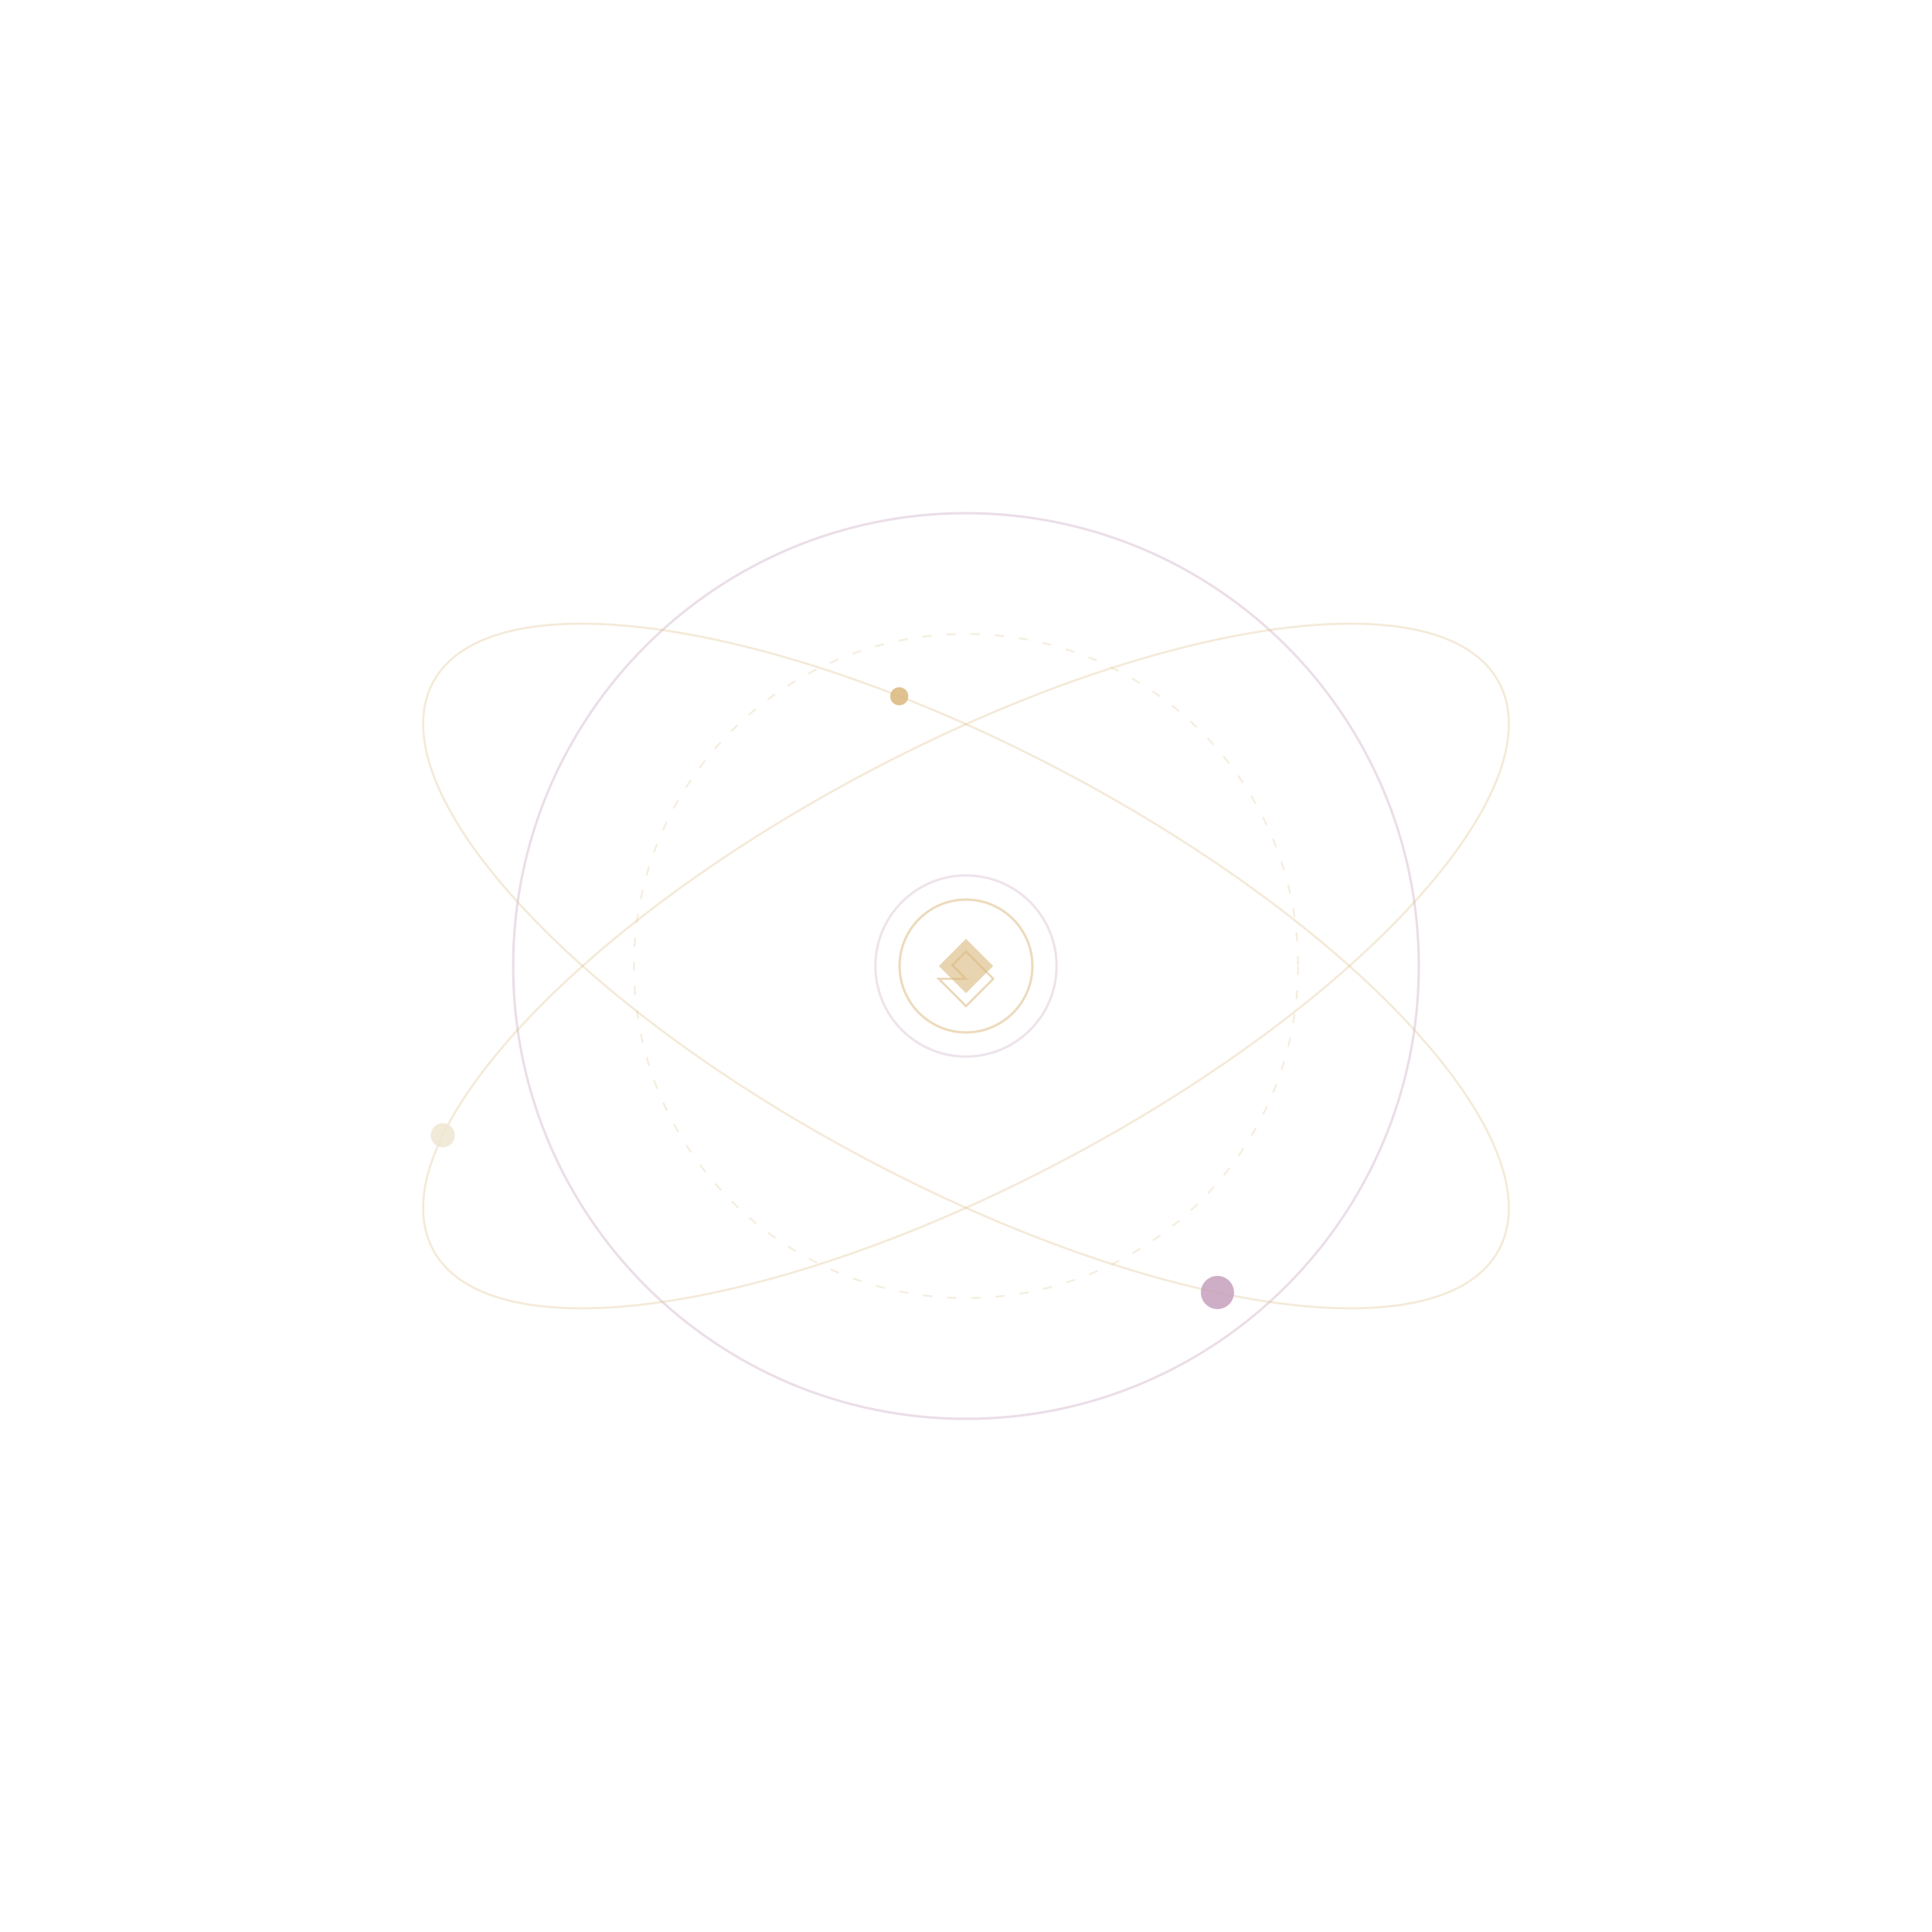
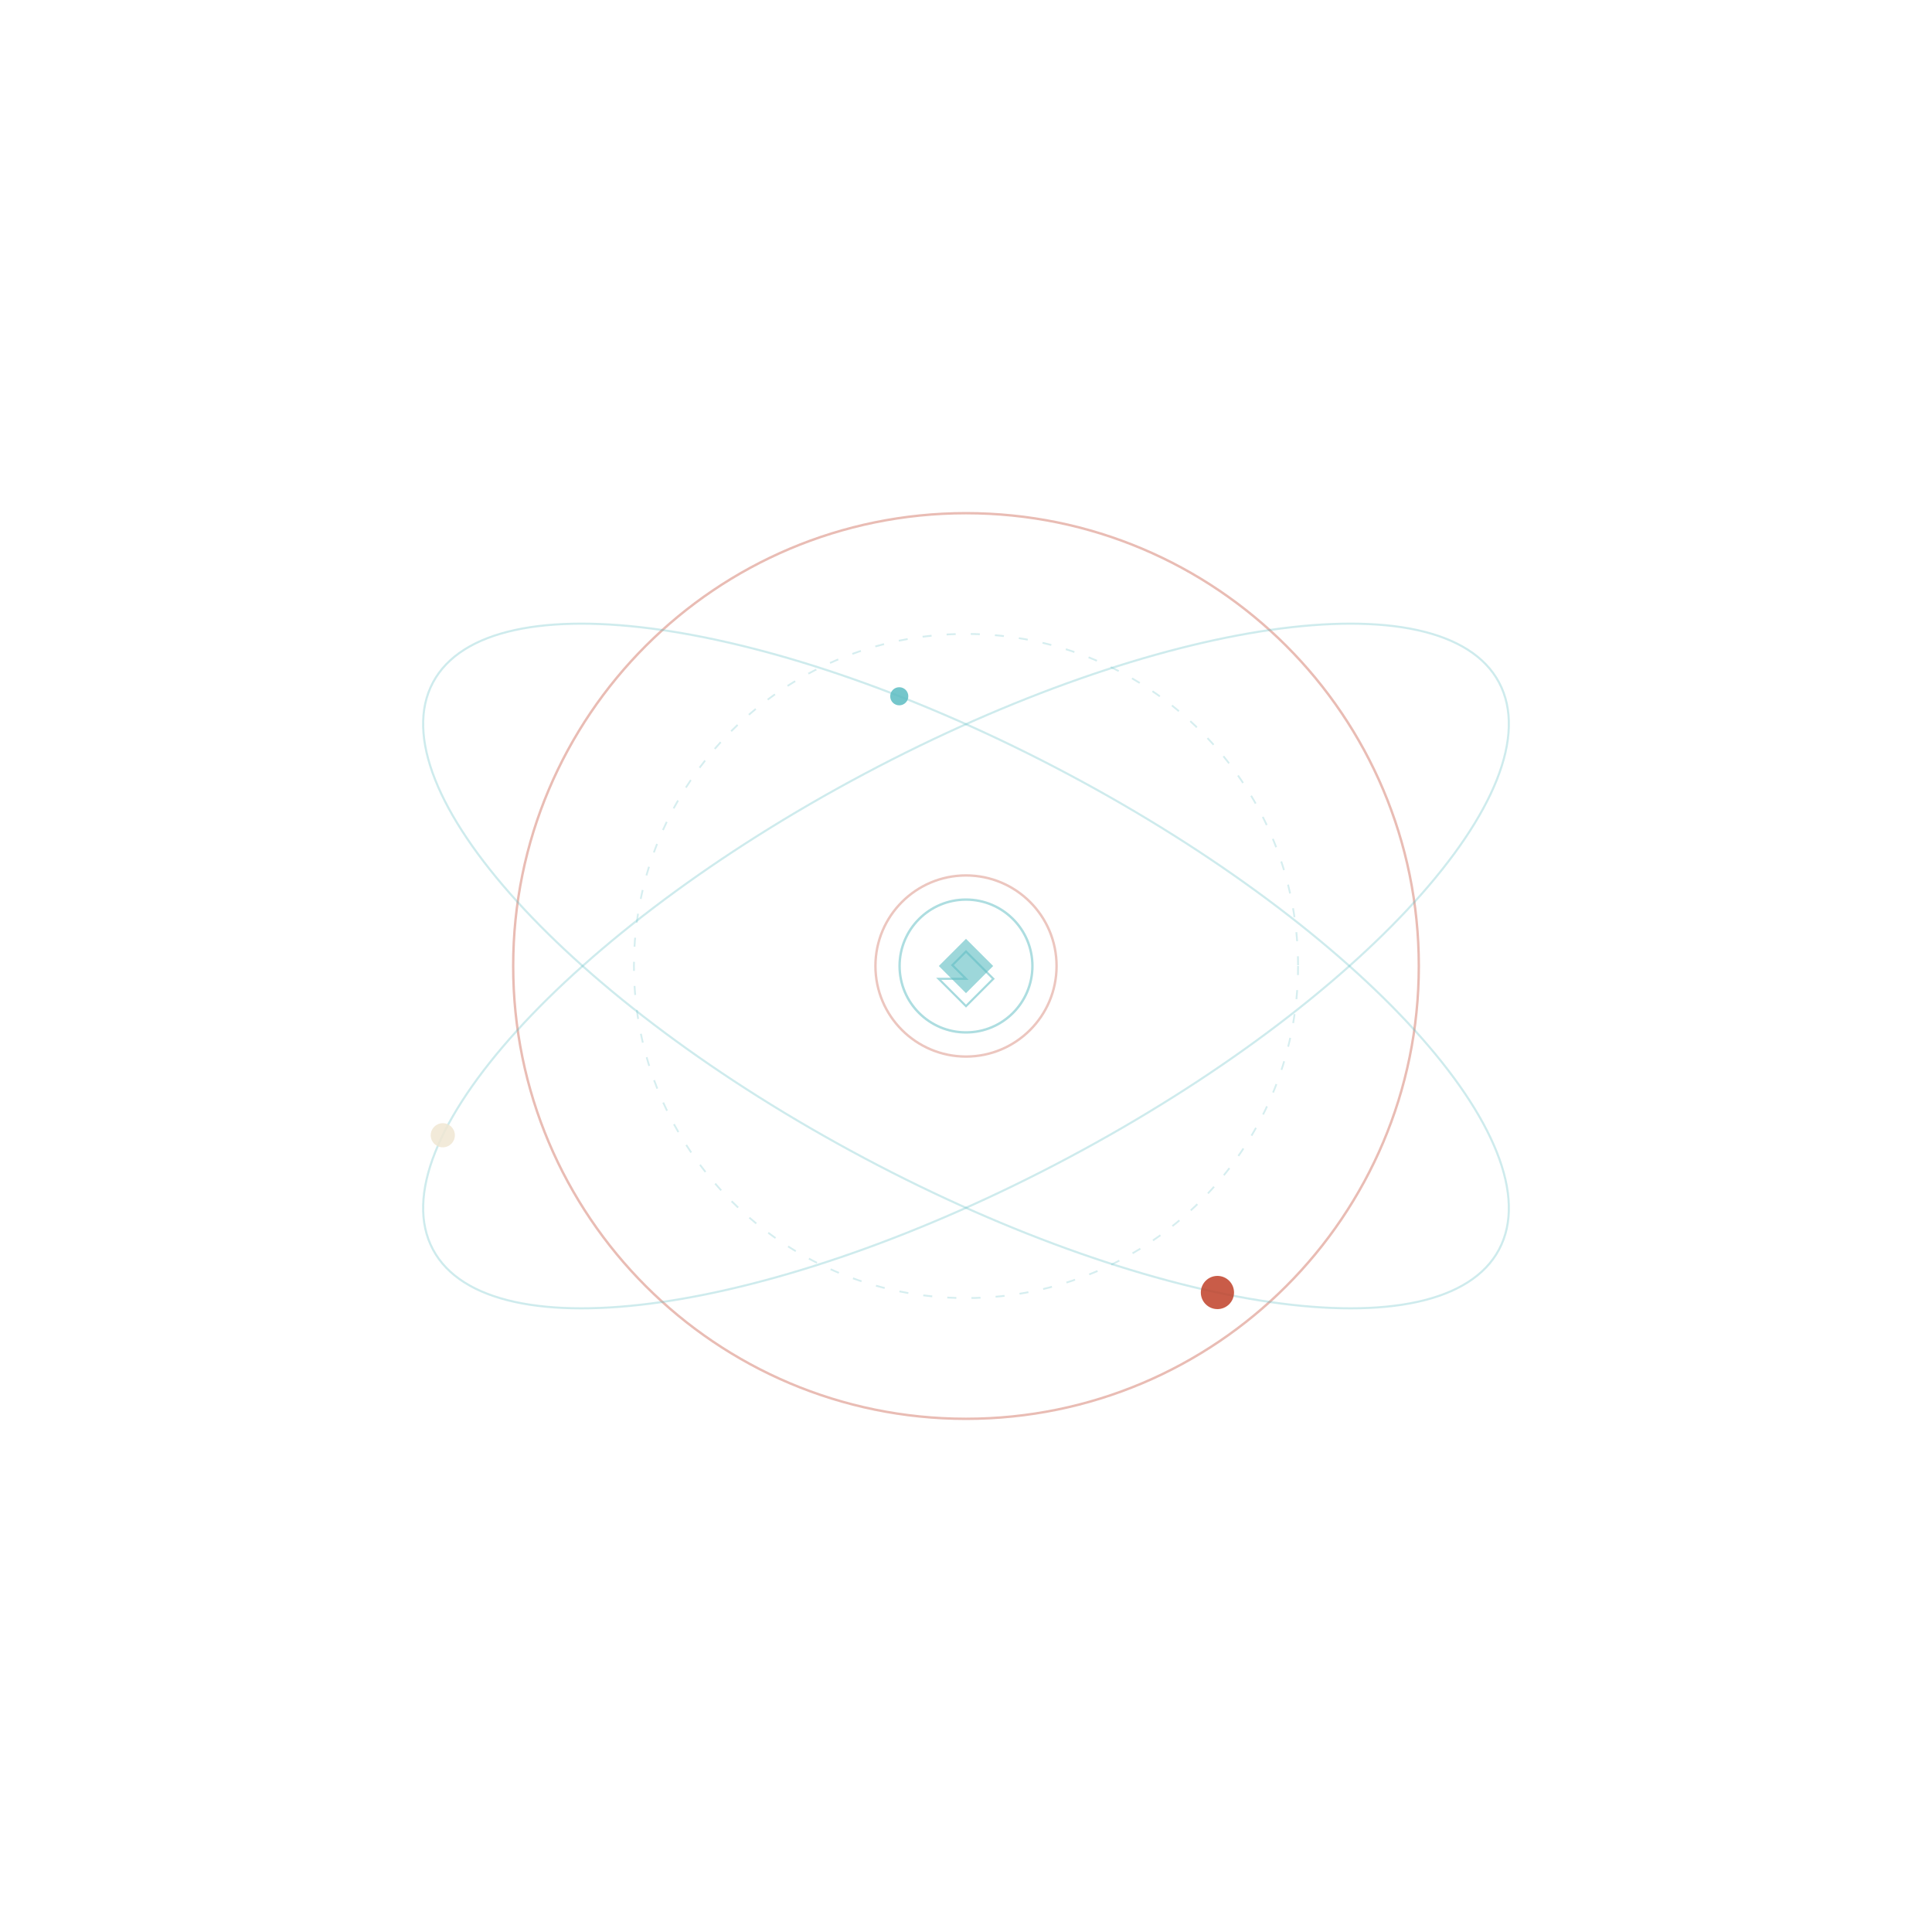
<svg xmlns="http://www.w3.org/2000/svg" width="640" height="640" viewBox="0 0 640 640">
-   <circle cx="320.00" cy="320.00" r="150.00" fill="none" stroke="#c5a0bd" stroke-width="0.80" opacity="0.350" />
-   <circle cx="320.00" cy="320.00" r="110.00" fill="none" stroke="#d9b77b" stroke-width="0.60" stroke-dasharray="3 5" opacity="0.250" />
-   <ellipse cx="320" cy="320" rx="200" ry="72" transform="rotate(28 320 320)" fill="none" stroke="#d9b77b" stroke-width=".7" opacity=".3" />
-   <ellipse cx="320" cy="320" rx="200" ry="72" transform="rotate(-28 320 320)" fill="none" stroke="#d9b77b" stroke-width=".7" opacity=".3" />
-   <circle cx="403.29" cy="428.16" r="5.50" fill="#c5a0bd" opacity="0.850" />
+   <circle cx="320.00" cy="320.00" r="150.00" fill="none" stroke="#c04028" stroke-width="0.80" opacity="0.350" />
+   <circle cx="320.00" cy="320.00" r="110.00" fill="none" stroke="#5cbcc2" stroke-width="0.60" stroke-dasharray="3 5" opacity="0.250" />
+   <ellipse cx="320" cy="320" rx="200" ry="72" transform="rotate(28 320 320)" fill="none" stroke="#5cbcc2" stroke-width=".7" opacity=".3" />
+   <ellipse cx="320" cy="320" rx="200" ry="72" transform="rotate(-28 320 320)" fill="none" stroke="#5cbcc2" stroke-width=".7" opacity=".3" />
+   <circle cx="403.29" cy="428.16" r="5.50" fill="#c04028" opacity="0.850" />
  <circle cx="146.68" cy="376.07" r="4.00" fill="#f0e6d2" opacity="0.850" />
-   <circle cx="297.89" cy="230.65" r="3.00" fill="#d9b77b" opacity="0.850" />
-   <circle cx="320.00" cy="320.00" r="30.00" fill="none" stroke="#c5a0bd" stroke-width="0.80" opacity="0.300" />
-   <circle cx="320.00" cy="320.00" r="22.00" fill="none" stroke="#d9b77b" stroke-width="0.80" opacity="0.500" />
-   <path d="M320.00 311.00L329.00 320.00L320.00 329.00L311.00 320.00Z" fill="#d9b77b" opacity="0.600" />
-   <path d="M323 323h-6.4v-6.4h12.8v12.8h-12.8z" transform="rotate(45 320 320)" fill="none" stroke="#d9b77b" stroke-width=".7" opacity=".55" />
+   <circle cx="297.89" cy="230.65" r="3.00" fill="#5cbcc2" opacity="0.850" />
+   <circle cx="320.00" cy="320.00" r="30.00" fill="none" stroke="#c04028" stroke-width="0.80" opacity="0.300" />
+   <circle cx="320.00" cy="320.00" r="22.00" fill="none" stroke="#5cbcc2" stroke-width="0.80" opacity="0.500" />
+   <path d="M320.00 311.00L329.00 320.00L320.00 329.00L311.00 320.00Z" fill="#5cbcc2" opacity="0.600" />
+   <path d="M323 323h-6.4v-6.4h12.8v12.8h-12.8z" transform="rotate(45 320 320)" fill="none" stroke="#5cbcc2" stroke-width=".7" opacity=".55" />
</svg>
